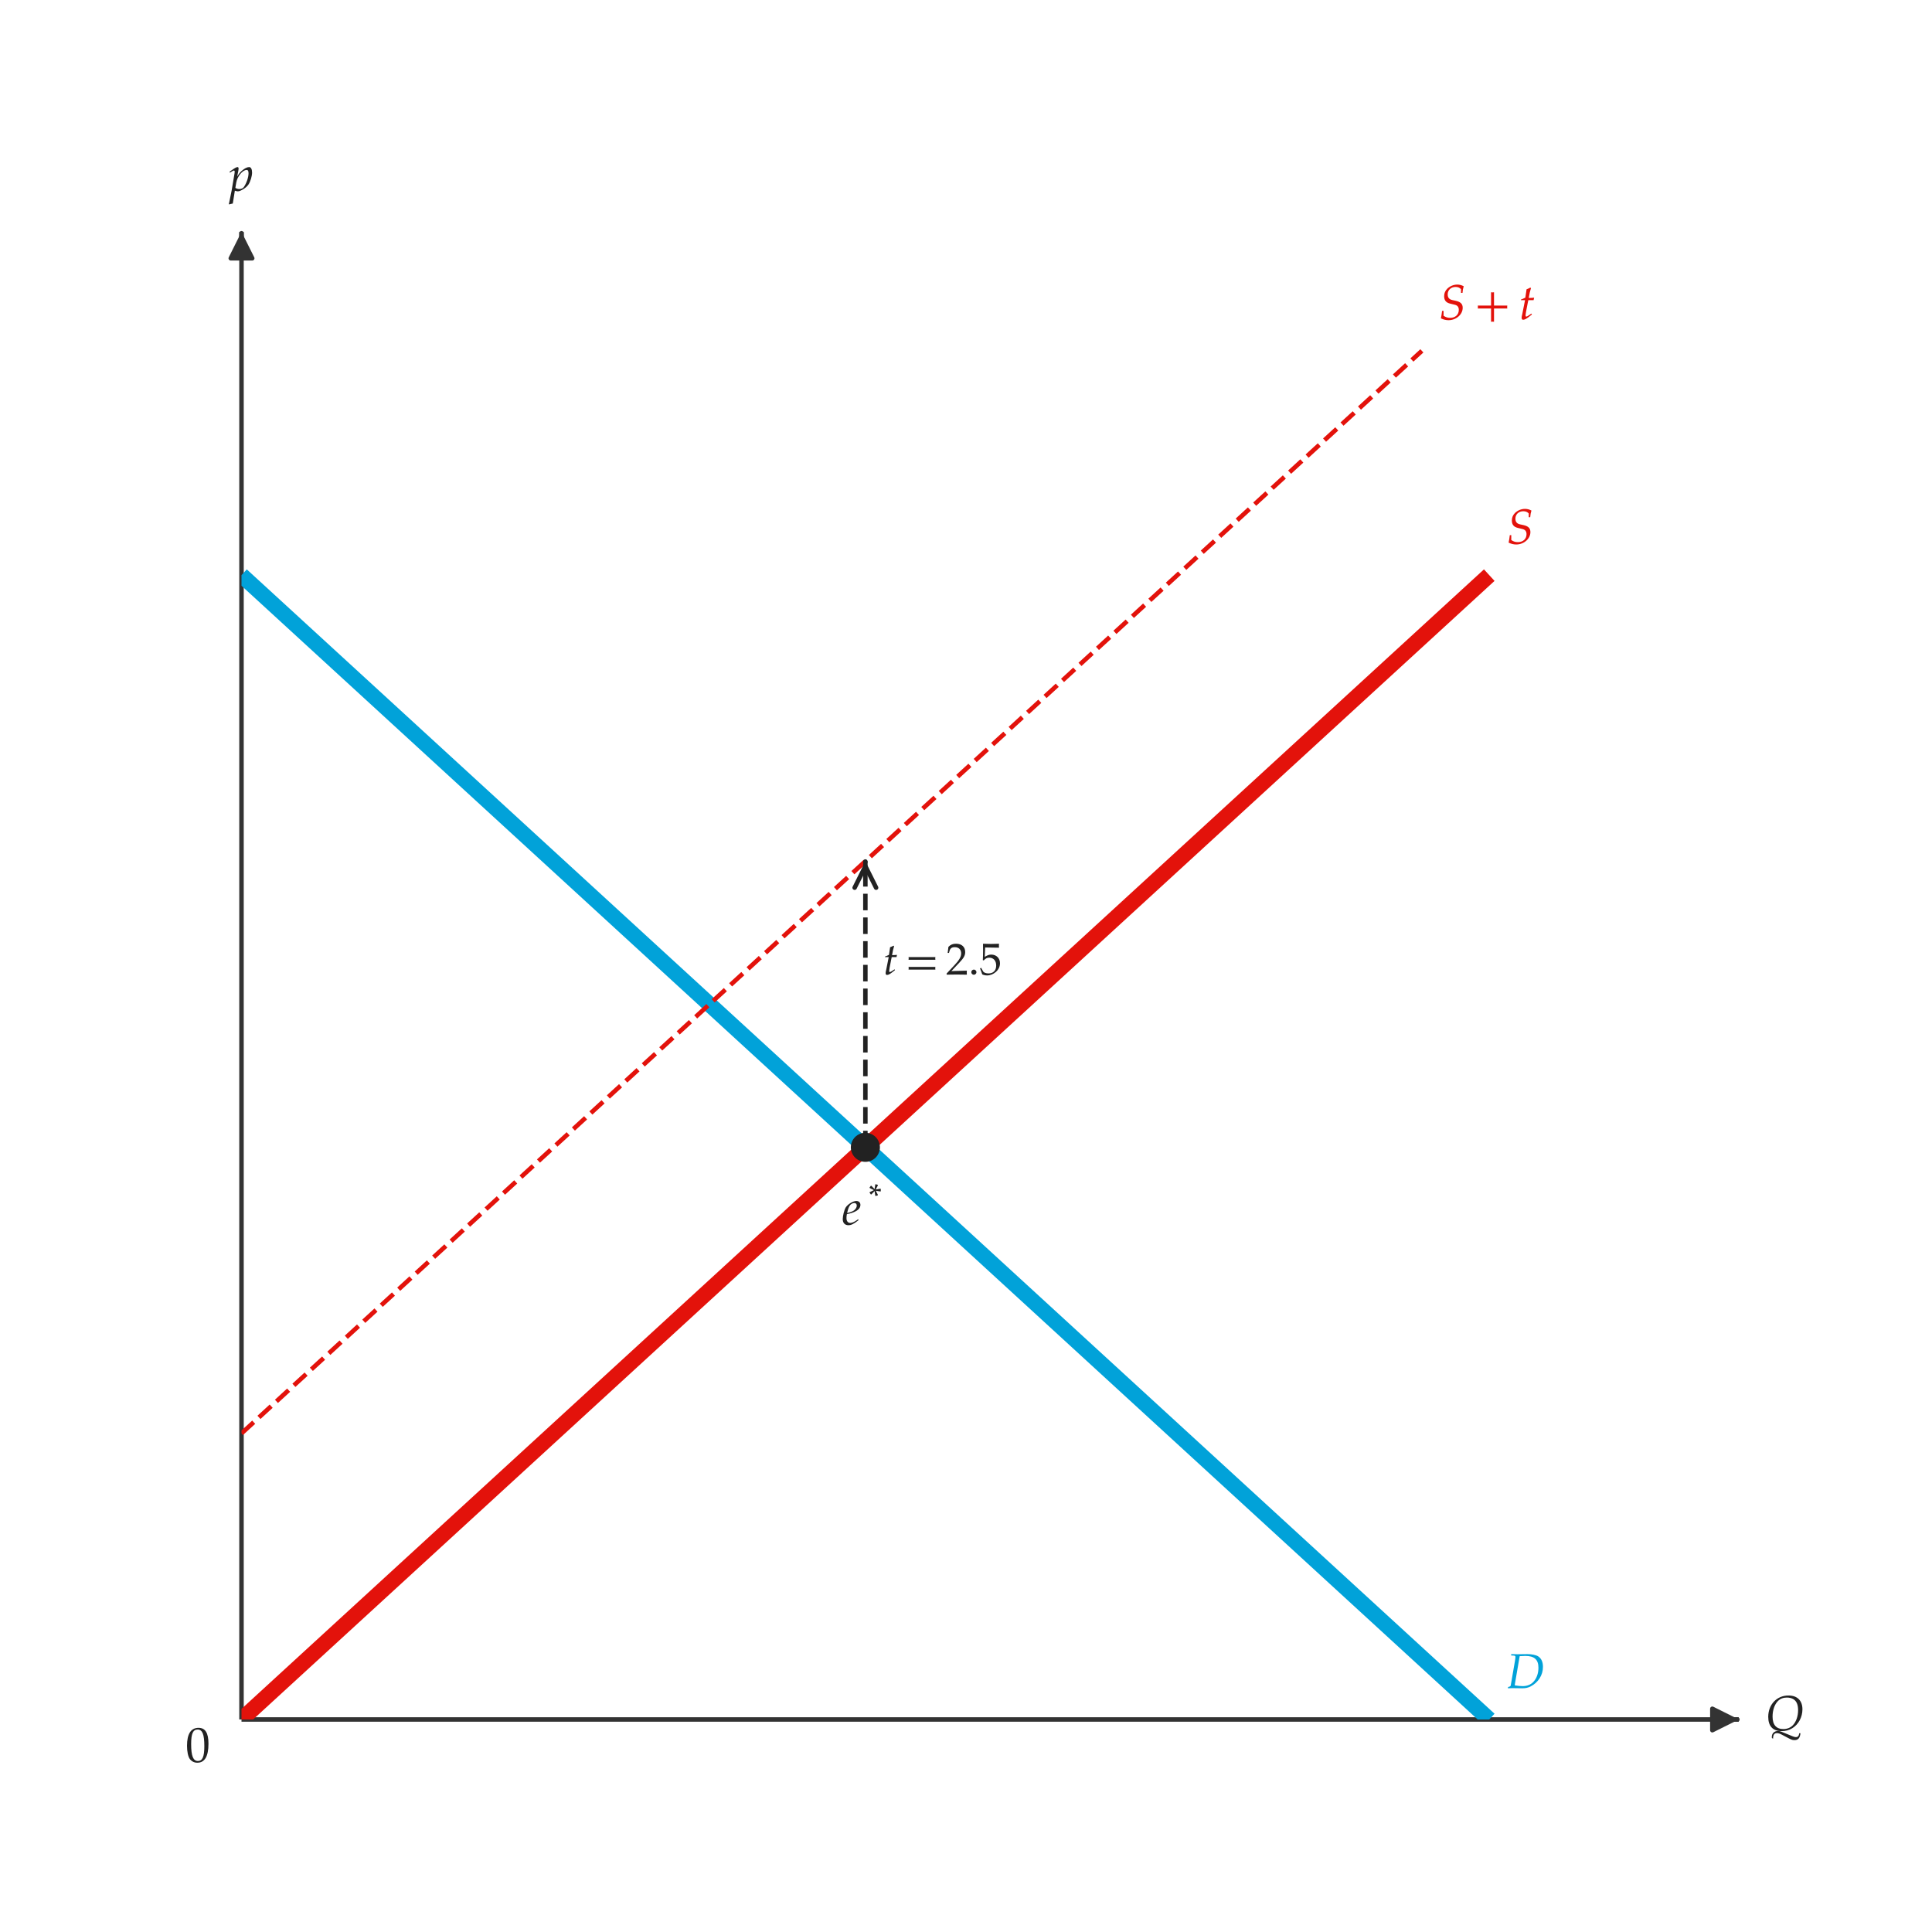
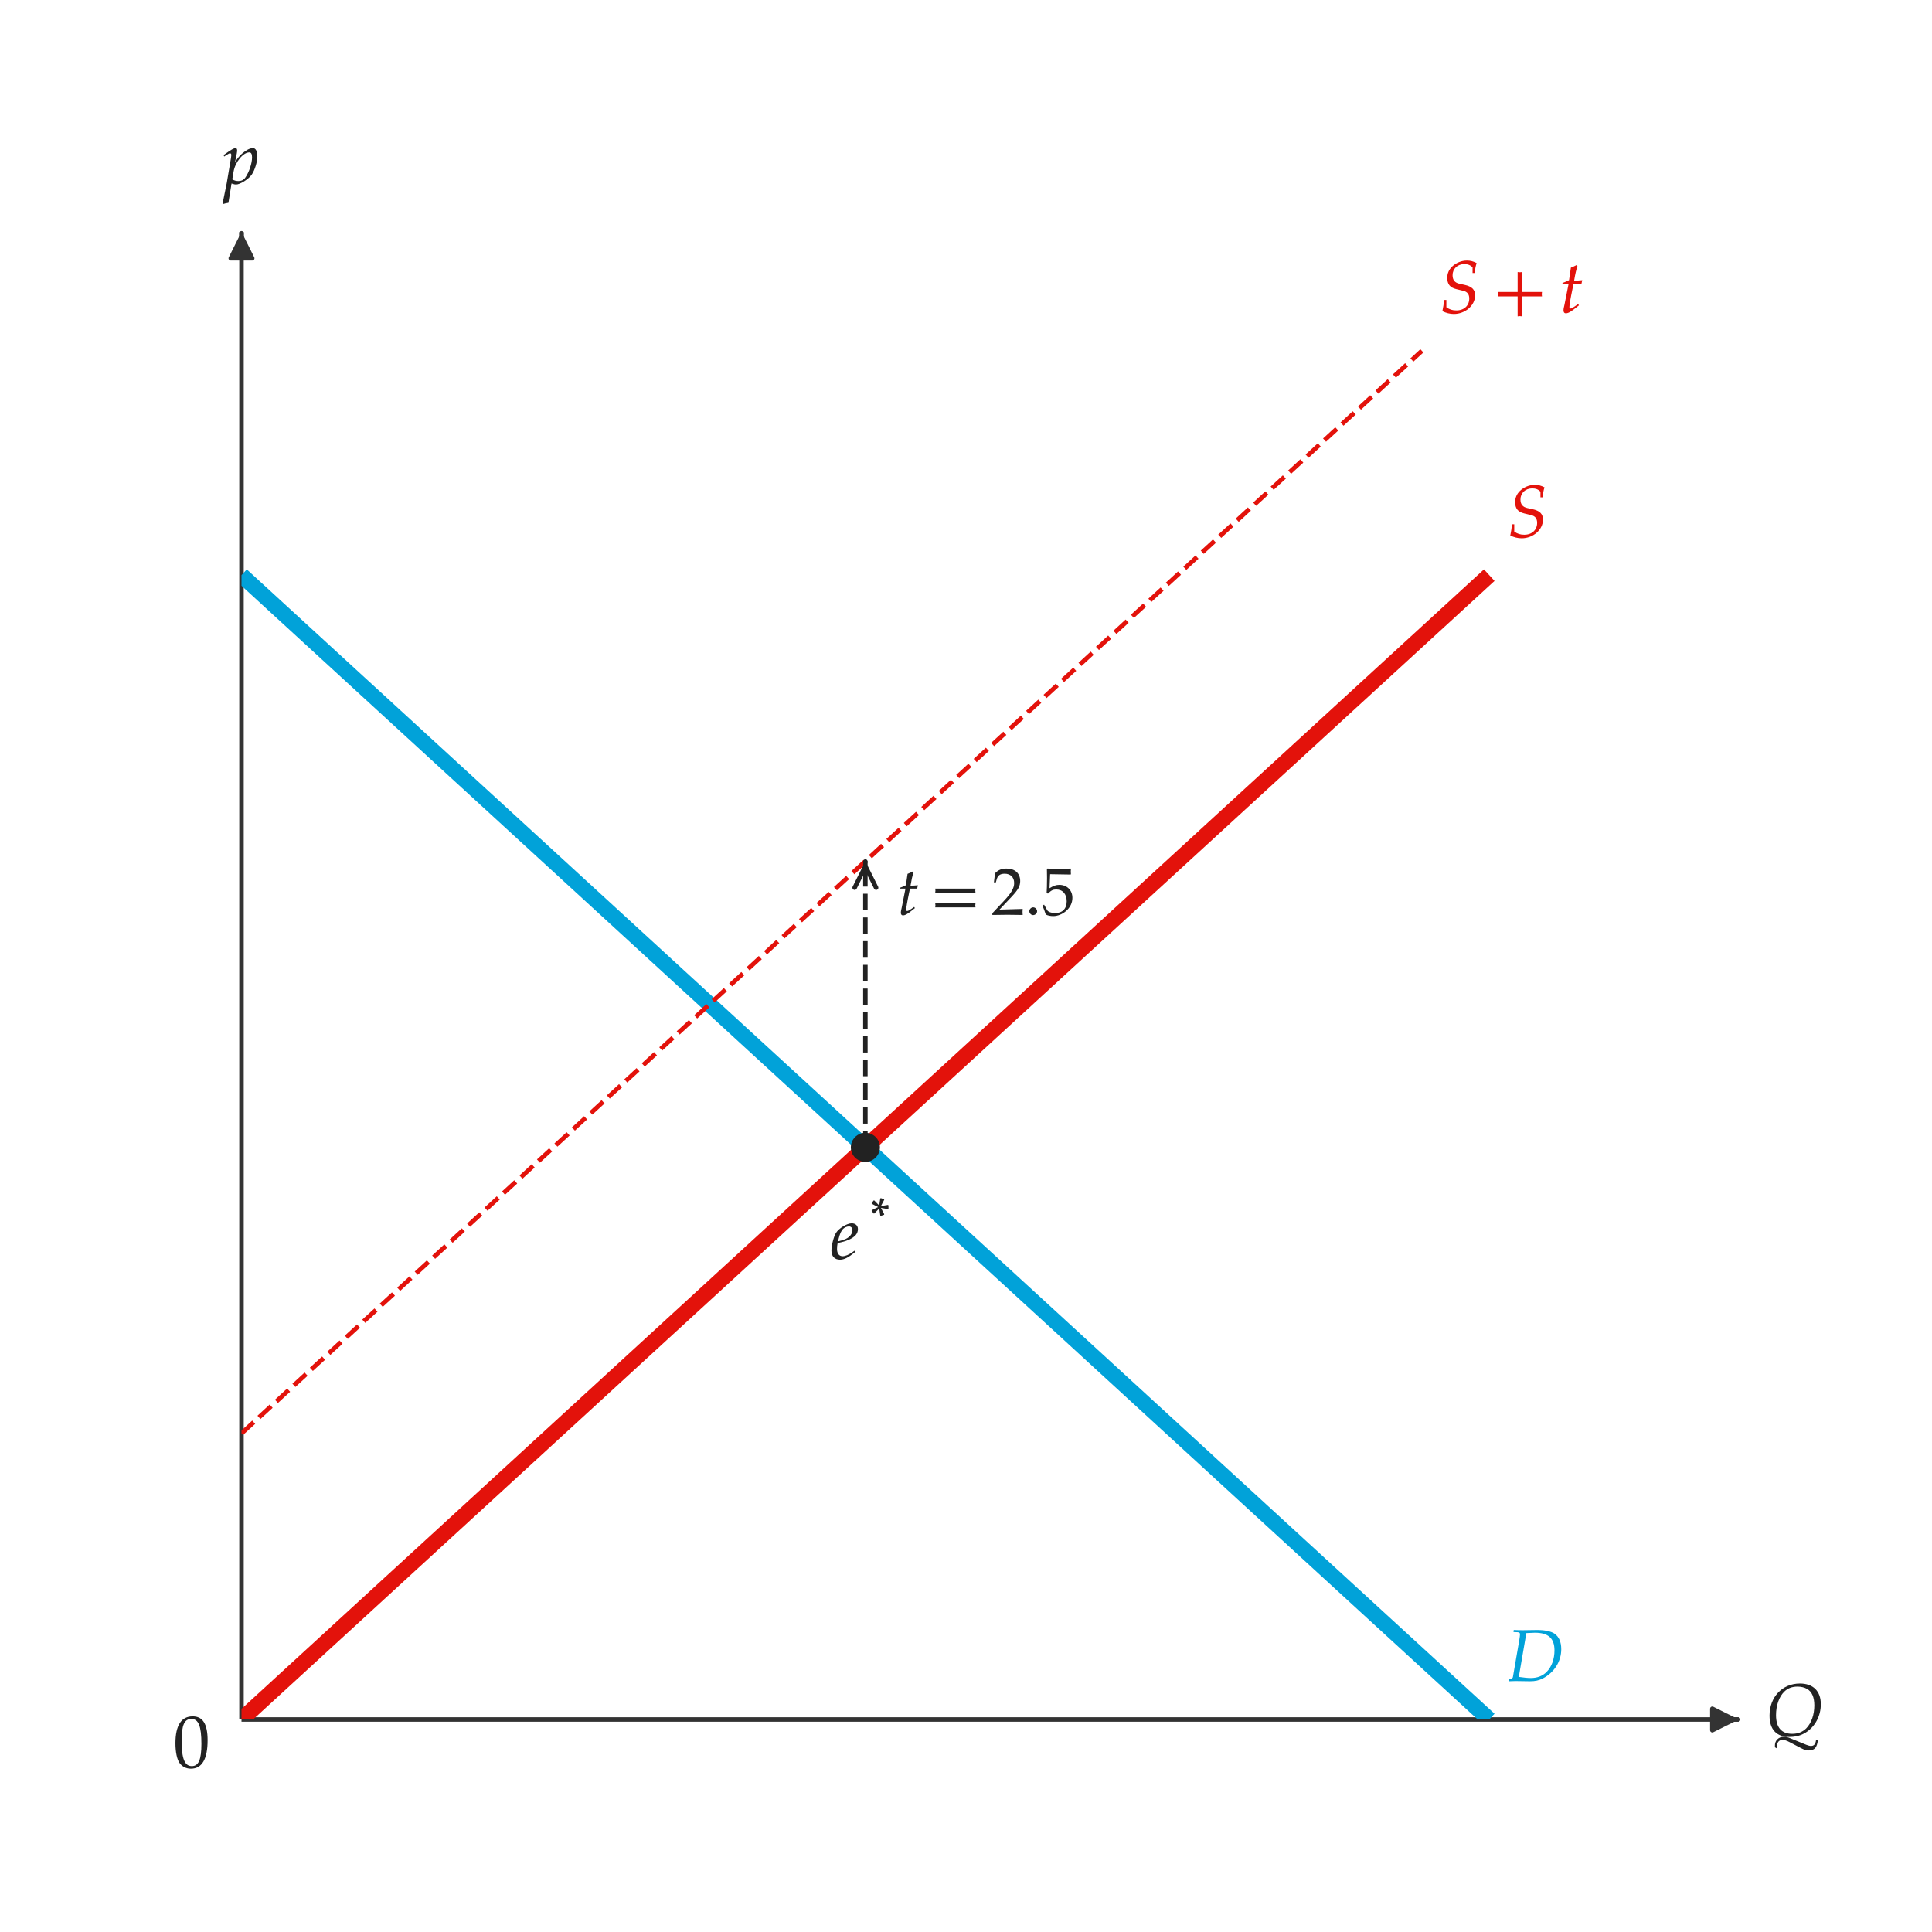
<svg xmlns="http://www.w3.org/2000/svg" xmlns:xlink="http://www.w3.org/1999/xlink" width="432pt" height="432pt" viewBox="0 0 432 432" version="1.1">
  <defs>
    <style type="text/css">*{stroke-linejoin: round; stroke-linecap: butt}</style>
  </defs>
  <g id="figure_1">
    <g id="patch_1">
      <path d="M 0 432  L 432 432  L 432 0  L 0 0  z " style="fill: #ffffff" />
    </g>
    <g id="axes_1">
      <g id="axes.x">
        <path d="M 54 384.48  L 388.8 384.48  " style="fill: none; stroke: #333333; stroke-linejoin: miter" />
      </g>
      <g id="patch_2">
        <path d="M 388.465 384.48  Q 388.633 384.48 387.682 384.48  " style="fill: none; stroke: #333333; stroke-linecap: round" />
        <path d="M 382.882 382.08  L 387.682 384.48  L 382.882 386.88  z " style="fill: #333333; stroke: #333333; stroke-linecap: round" />
      </g>
      <g id="axes.y">
        <path d="M 54 384.48  L 54 51.84  " style="fill: none; stroke: #333333; stroke-linejoin: miter" />
      </g>
      <g id="patch_3">
        <path d="M 54 52.173  Q 54 52.006 54 52.958  " style="fill: none; stroke: #333333; stroke-linecap: round" />
        <path d="M 51.6 57.758  L 54 52.958  L 56.4 57.758  z " style="fill: #333333; stroke: #333333; stroke-linecap: round" />
      </g>
      <g id="axes.y.label">
-         <g style="fill: #222222" transform="translate(51.25 42.749) scale(0.11 -0.11)">
+         <g style="fill: #222222" transform="translate(49.875 41.2035) scale(0.165 -0.165)">
          <defs>
            <path id="TeXGyrePagella-Italic-51" d="M -45 -1728  L 0 -1766  C 134 -1722 262 -1690 467 -1658  L 736 19  L 794 0  C 960 -58 1056 -70 1126 -70  C 1485 -70 2221 397 2496 800  C 2758 1190 2976 1894 2976 2374  C 2976 2803 2829 3085 2598 3085  C 2330 3085 1997 2912 1658 2618  C 1402 2387 1267 2227 1037 1850  L 1190 2611  C 1210 2720 1222 2816 1222 2893  C 1222 3014 1171 3085 1082 3085  C 947 3085 704 2950 230 2611  L 51 2483  L 96 2355  L 301 2490  C 480 2605 550 2637 608 2637  C 672 2637 717 2579 717 2490  C 717 2438 704 2310 691 2246  L 320 51  L 6 -1491  L -45 -1728  z M 800 378  L 915 1056  C 1056 1875 1741 2714 2272 2714  C 2438 2714 2515 2573 2515 2278  C 2515 1760 2259 998 1920 512  C 1792 326 1587 230 1325 230  C 1126 230 966 275 800 378  z " transform="scale(0.015625)" />
          </defs>
          <use xlink:href="#TeXGyrePagella-Italic-51" transform="translate(0 0.796875)" />
        </g>
      </g>
      <g id="axes.x.label">
-         <g style="fill: #222222" transform="translate(394.8 386.9275) scale(0.11 -0.11)">
+         <g style="fill: #222222" transform="translate(394.8 388.1513) scale(0.165 -0.165)">
          <defs>
            <path id="TeXGyrePagella-Italic-32" d="M 339 1741  C 339 531 941 -115 2067 -115  C 2611 -115 3066 6 3482 269  C 4288 768 4787 1709 4787 2720  C 4787 3859 4122 4518 2970 4518  C 1453 4518 339 3347 339 1741  z M 806 -909  C 806 -909 806 -966 813 -1018  L 966 -1101  C 966 -608 1120 -378 1459 -378  C 1645 -378 1824 -429 2074 -563  L 3002 -1050  C 3386 -1248 3501 -1286 3757 -1286  C 4237 -1286 4467 -1011 4531 -390  L 4371 -390  C 4333 -736 4192 -896 3936 -896  C 3827 -896 3706 -864 3539 -800  L 2029 -186  C 1869 -122 1754 -96 1606 -96  C 1133 -96 781 -422 806 -909  z M 902 1773  C 902 2605 1158 3354 1600 3795  C 1901 4102 2285 4250 2771 4250  C 3078 4250 3392 4173 3603 4045  C 4019 3802 4224 3322 4224 2618  C 4224 1811 3968 1088 3533 640  C 3219 320 2803 154 2304 154  C 1382 154 902 704 902 1773  z " transform="scale(0.015625)" />
          </defs>
          <use xlink:href="#TeXGyrePagella-Italic-32" transform="translate(0 0.40625)" />
        </g>
      </g>
      <g id="axes.origin.label">
-         <g style="fill: #222222" transform="translate(41.5 393.9275) scale(0.11 -0.11)">
+         <g style="fill: #222222" transform="translate(38.75 395.1513) scale(0.165 -0.165)">
          <defs>
            <path id="TeXGyrePagella-Regular-11" d="M 186 2074  C 186 1325 320 678 544 365  C 768 51 1126 -128 1523 -128  C 2490 -128 2976 704 2976 2342  C 2976 3744 2560 4410 1683 4410  C 691 4410 186 3622 186 2074  z M 723 2304  C 723 3654 960 4186 1568 4186  C 2189 4186 2438 3558 2438 2022  C 2438 659 2195 96 1606 96  C 986 96 723 742 723 2304  z " transform="scale(0.015625)" />
          </defs>
          <use xlink:href="#TeXGyrePagella-Regular-11" />
        </g>
      </g>
      <g id="market.demand">
-         <path d="M 54 128.603  L 333 384.48  " clip-path="url(#p61df8e1456)" style="fill: none; stroke: #01a2d9; stroke-width: 3.5; stroke-linejoin: miter" />
+         <path d="M 54 128.603  L 333 384.48  " clip-path="url(#pf6b34b345a)" style="fill: none; stroke: #01a2d9; stroke-width: 3.5; stroke-linejoin: miter" />
      </g>
      <g id="market.supply">
-         <path d="M 54 384.48  L 333 128.603  " clip-path="url(#p61df8e1456)" style="fill: none; stroke: #e3120b; stroke-width: 3.5; stroke-linejoin: miter" />
+         <path d="M 54 384.48  L 333 128.603  " clip-path="url(#pf6b34b345a)" style="fill: none; stroke: #e3120b; stroke-width: 3.5; stroke-linejoin: miter" />
      </g>
      <g id="market.supply.taxed">
-         <path d="M 54 320.511  L 317.934 78.451  " clip-path="url(#p61df8e1456)" style="fill: none; stroke-dasharray: 3.7,1.6; stroke-dashoffset: 0; stroke: #e3120b; stroke-linejoin: miter" />
+         <path d="M 54 320.511  L 317.934 78.451  " clip-path="url(#pf6b34b345a)" style="fill: none; stroke-dasharray: 3.7,1.6; stroke-dashoffset: 0; stroke: #e3120b; stroke-linejoin: miter" />
      </g>
      <g id="market.tax.shift">
        <path d="M 193.5 256.542  L 193.5 192.572  " style="fill: none; stroke-dasharray: 3.7,1.6; stroke-dashoffset: 0; stroke: #222222; stroke-linejoin: miter" />
      </g>
      <g id="patch_4">
        <path d="M 193.5 192.636  Q 193.5 192.604 193.5 193.69  " style="fill: none; stroke: #222222; stroke-linecap: round" />
        <path d="M 191.1 198.49  L 193.5 193.69  L 195.9 198.49  " style="fill: none; stroke: #222222; stroke-linecap: round" />
      </g>
      <g id="market.equilibrium.baseline">
        <defs>
-           <path id="m356ec65475" d="M 0 3.25  C 0.862 3.25 1.689 2.908 2.298 2.298  C 2.908 1.689 3.25 0.862 3.25 0  C 3.25 -0.862 2.908 -1.689 2.298 -2.298  C 1.689 -2.908 0.862 -3.25 0 -3.25  C -0.862 -3.25 -1.689 -2.908 -2.298 -2.298  C -2.908 -1.689 -3.25 -0.862 -3.25 0  C -3.25 0.862 -2.908 1.689 -2.298 2.298  C -1.689 2.908 -0.862 3.25 0 3.25  z " />
+           <path id="m4caff090b7" d="M 0 3.25  C 0.862 3.25 1.689 2.908 2.298 2.298  C 2.908 1.689 3.25 0.862 3.25 0  C 3.25 -0.862 2.908 -1.689 2.298 -2.298  C 1.689 -2.908 0.862 -3.25 0 -3.25  C -0.862 -3.25 -1.689 -2.908 -2.298 -2.298  C -2.908 -1.689 -3.25 -0.862 -3.25 0  C -3.25 0.862 -2.908 1.689 -2.298 2.298  C -1.689 2.908 -0.862 3.25 0 3.25  z " />
        </defs>
        <g>
-           <use xlink:href="#m356ec65475" x="193.5" y="256.542" style="fill: #222222" />
+           <use xlink:href="#m4caff090b7" x="193.5" y="256.542" style="fill: #222222" />
        </g>
      </g>
      <g id="market.tax.shift.label">
-         <g style="fill: #222222" transform="translate(197.4684 217.9185) scale(0.1 -0.1)">
+         <g style="fill: #222222" transform="translate(200.5929 204.5599) scale(0.15 -0.15)">
          <defs>
            <path id="TeXGyrePagella-Italic-55" d="M 262 2496  L 800 2496  L 442 685  C 410 525 358 365 358 198  C 358 38 429 -58 550 -58  C 774 -58 992 70 1498 474  C 1613 563 1574 538 1696 634  L 1632 749  L 1344 550  C 1152 416 1030 358 954 358  C 902 358 870 410 870 486  C 870 653 947 1152 1146 2099  L 1229 2496  L 1914 2496  L 1984 2816  C 1741 2790 1523 2778 1280 2778  C 1382 3379 1453 3693 1568 4038  L 1498 4134  C 1370 4058 1197 3981 998 3904  L 838 2816  C 557 2682 390 2611 275 2579  L 262 2496  z " transform="scale(0.015625)" />
            <path id="TeXGyrePagella-Regular-1e" d="M 512 704  L 4352 704  C 4339 768 4333 832 4333 896  C 4333 960 4339 1024 4352 1088  L 512 1088  C 525 1024 531 960 531 896  C 531 832 525 768 512 704  z M 512 2112  L 4352 2112  C 4339 2176 4333 2240 4333 2304  C 4333 2368 4339 2432 4352 2496  L 512 2496  C 525 2432 531 2368 531 2304  C 531 2240 525 2176 512 2112  z " transform="scale(0.015625)" />
            <path id="TeXGyrePagella-Regular-13" d="M 102 -19  C 576 -6 1056 0 1530 0  C 2016 0 2509 -6 2995 -19  C 2982 115 2982 179 2982 269  C 2982 352 2982 416 2995 557  L 781 493  L 1946 1728  C 2566 2387 2758 2739 2758 3219  C 2758 3955 2259 4410 1446 4410  C 986 4410 672 4282 358 3962  L 250 3091  L 435 3091  L 518 3386  C 621 3757 851 3917 1280 3917  C 1830 3917 2182 3571 2182 3027  C 2182 2547 1914 2074 1190 1306  L 102 147  L 102 -19  z " transform="scale(0.015625)" />
            <path id="TeXGyrePagella-Regular-f" d="M 429 339  C 429 147 602 -32 787 -32  C 992 -32 1171 141 1171 339  C 1171 531 992 710 794 710  C 602 710 429 531 429 339  z " transform="scale(0.015625)" />
            <path id="TeXGyrePagella-Regular-16" d="M 83 877  C 230 512 307 307 397 26  C 576 -70 832 -128 1107 -128  C 1536 -128 1990 58 2342 365  C 2733 710 2938 1146 2938 1619  C 2938 2342 2419 2854 1690 2854  C 1382 2854 1152 2771 755 2534  L 813 3872  L 2765 3840  L 2797 3872  C 2784 3987 2784 4026 2784 4122  C 2784 4224 2784 4262 2797 4378  C 2797 4378 2765 4410 2765 4410  C 2765 4410 2086 4378 1651 4378  C 1216 4378 538 4410 538 4410  C 538 4410 506 4378 506 4378  L 518 3501  C 518 2938 499 2342 480 2061  L 608 2022  C 909 2323 1082 2413 1395 2413  C 2010 2413 2394 1978 2394 1286  C 2394 576 1984 160 1286 160  C 941 160 621 275 531 442  L 237 966  L 83 877  z " transform="scale(0.015625)" />
          </defs>
          <use xlink:href="#TeXGyrePagella-Italic-55" transform="translate(0 0.09375)" />
          <use xlink:href="#TeXGyrePagella-Regular-1e" transform="translate(48.85996 0.09375)" />
          <use xlink:href="#TeXGyrePagella-Regular-13" transform="translate(140.4199 0.09375)" />
          <use xlink:href="#TeXGyrePagella-Regular-f" transform="translate(190.4198 0.09375)" />
          <use xlink:href="#TeXGyrePagella-Regular-16" transform="translate(215.4198 0.09375)" />
        </g>
      </g>
      <g id="market.demand.label">
-         <g style="fill: #01a2d9" transform="translate(336.8584 377.5606) scale(0.11 -0.11)">
+         <g style="fill: #01a2d9" transform="translate(336.8734 376.0151) scale(0.165 -0.165)">
          <defs>
            <path id="TeXGyrePagella-Italic-25" d="M 179 -19  C 378 -6 576 0 774 0  C 1190 0 1606 -19 2022 -19  C 2483 -19 2797 51 3130 218  C 4128 730 4742 1696 4742 2758  C 4742 3386 4550 3834 4160 4109  C 3866 4320 3251 4429 2714 4429  C 2278 4429 1843 4410 1408 4410  C 1146 4410 883 4416 621 4429  L 602 4250  L 941 4237  C 1094 4230 1165 4179 1165 4064  C 1165 3974 1139 3770 1107 3578  L 550 352  C 525 205 333 179 211 147  L 179 -19  z M 1075 358  C 1075 435 1082 480 1101 595  L 1715 4160  C 1965 4160 2208 4192 2458 4192  C 3622 4192 4154 3706 4154 2656  C 4154 1907 3910 1235 3475 794  C 3130 442 2662 262 2106 262  C 1824 262 1510 294 1075 358  z " transform="scale(0.015625)" />
          </defs>
          <use xlink:href="#TeXGyrePagella-Italic-25" transform="translate(0 0.796875)" />
        </g>
      </g>
      <g id="market.supply.label">
-         <g style="fill: #e3120b" transform="translate(336.8684 121.5966) scale(0.11 -0.11)">
+         <g style="fill: #e3120b" transform="translate(337.0084 120.1277) scale(0.165 -0.165)">
          <defs>
            <path id="TeXGyrePagella-Italic-34" d="M 269 128  C 589 -32 922 -115 1261 -115  C 2253 -115 3104 627 3104 1498  C 3104 2003 2829 2272 2182 2413  L 1766 2502  C 1344 2592 1152 2829 1152 3251  C 1152 3808 1581 4211 2170 4211  C 2483 4211 2694 4128 2886 3923  L 2886 3437  L 3078 3437  C 3104 3782 3149 4026 3238 4301  C 2944 4454 2701 4518 2394 4518  C 1920 4518 1440 4320 1094 3981  C 826 3712 691 3392 691 3014  C 691 2470 934 2170 1472 2042  L 2080 1894  C 2432 1811 2598 1594 2598 1222  C 2598 608 2144 192 1485 192  C 1139 192 896 269 614 467  L 614 1101  L 422 1101  C 384 749 339 461 269 128  z " transform="scale(0.015625)" />
          </defs>
          <use xlink:href="#TeXGyrePagella-Italic-34" transform="translate(0 0.40625)" />
        </g>
      </g>
      <g id="market.equilibrium.baseline.label">
-         <g style="fill: #222222" transform="translate(188.275 273.9165) scale(0.11 -0.11)">
+         <g style="fill: #222222" transform="translate(185.6625 281.599) scale(0.165 -0.165)">
          <defs>
            <path id="TeXGyrePagella-Italic-46" d="M 96 717  C 96 224 378 -70 838 -70  C 1203 -70 1555 109 2150 589  L 2099 710  L 1946 602  C 1606 358 1299 230 1069 230  C 762 230 582 467 582 858  C 582 1024 595 1184 634 1370  L 1158 1498  C 1267 1523 1434 1587 1600 1658  C 2144 1901 2394 2189 2394 2586  C 2394 2886 2182 3085 1856 3085  C 1440 3085 742 2656 486 2246  C 294 1933 96 1165 96 717  z M 666 1517  L 723 1754  C 826 2182 954 2458 1126 2618  C 1248 2733 1453 2816 1613 2816  C 1798 2816 1920 2688 1920 2483  C 1920 2202 1696 1901 1363 1741  C 1184 1658 954 1581 666 1517  z " transform="scale(0.015625)" />
            <path id="TeXGyrePagella-Regular-b" d="M 205 2874  L 448 2541  L 531 2534  L 1146 3162  L 1274 2291  L 1344 2246  L 1734 2374  L 1766 2451  L 1357 3232  L 2227 3085  L 2291 3136  L 2291 3546  L 2227 3603  L 1357 3456  L 1766 4237  L 1734 4314  L 1344 4442  L 1274 4397  L 1146 3526  L 531 4154  L 448 4147  L 205 3814  L 224 3738  L 1011 3341  L 224 2950  L 205 2874  z " transform="scale(0.015625)" />
          </defs>
          <use xlink:href="#TeXGyrePagella-Italic-46" transform="translate(0 0.673438)" />
          <use xlink:href="#TeXGyrePagella-Regular-b" transform="translate(53.72854 34.41562) scale(0.7)" />
        </g>
      </g>
      <g id="market.supply.taxed.label">
-         <g style="fill: #e3120b" transform="translate(321.7274 71.44477) scale(0.11 -0.11)">
+         <g style="fill: #e3120b" transform="translate(321.8299 69.97577) scale(0.165 -0.165)">
          <defs>
            <path id="TeXGyrePagella-Regular-c" d="M 512 1408  L 2240 1408  L 2240 -320  C 2304 -307 2368 -301 2432 -301  C 2496 -301 2560 -307 2624 -320  L 2624 1408  L 4352 1408  C 4339 1472 4333 1536 4333 1600  C 4333 1664 4339 1728 4352 1792  L 2624 1792  L 2624 3520  C 2560 3507 2496 3501 2432 3501  C 2368 3501 2304 3507 2240 3520  L 2240 1792  L 512 1792  C 525 1728 531 1664 531 1600  C 531 1536 525 1472 512 1408  z " transform="scale(0.015625)" />
          </defs>
          <use xlink:href="#TeXGyrePagella-Italic-34" transform="translate(0 0.40625)" />
          <use xlink:href="#TeXGyrePagella-Regular-c" transform="translate(71.15993 0.40625)" />
          <use xlink:href="#TeXGyrePagella-Italic-55" transform="translate(162.7198 0.40625)" />
        </g>
      </g>
    </g>
  </g>
  <defs>
-     <clipPath id="p61df8e1456">
+     <clipPath id="pf6b34b345a">
      <rect x="54" y="51.84" width="334.8" height="332.64" />
    </clipPath>
  </defs>
</svg>
